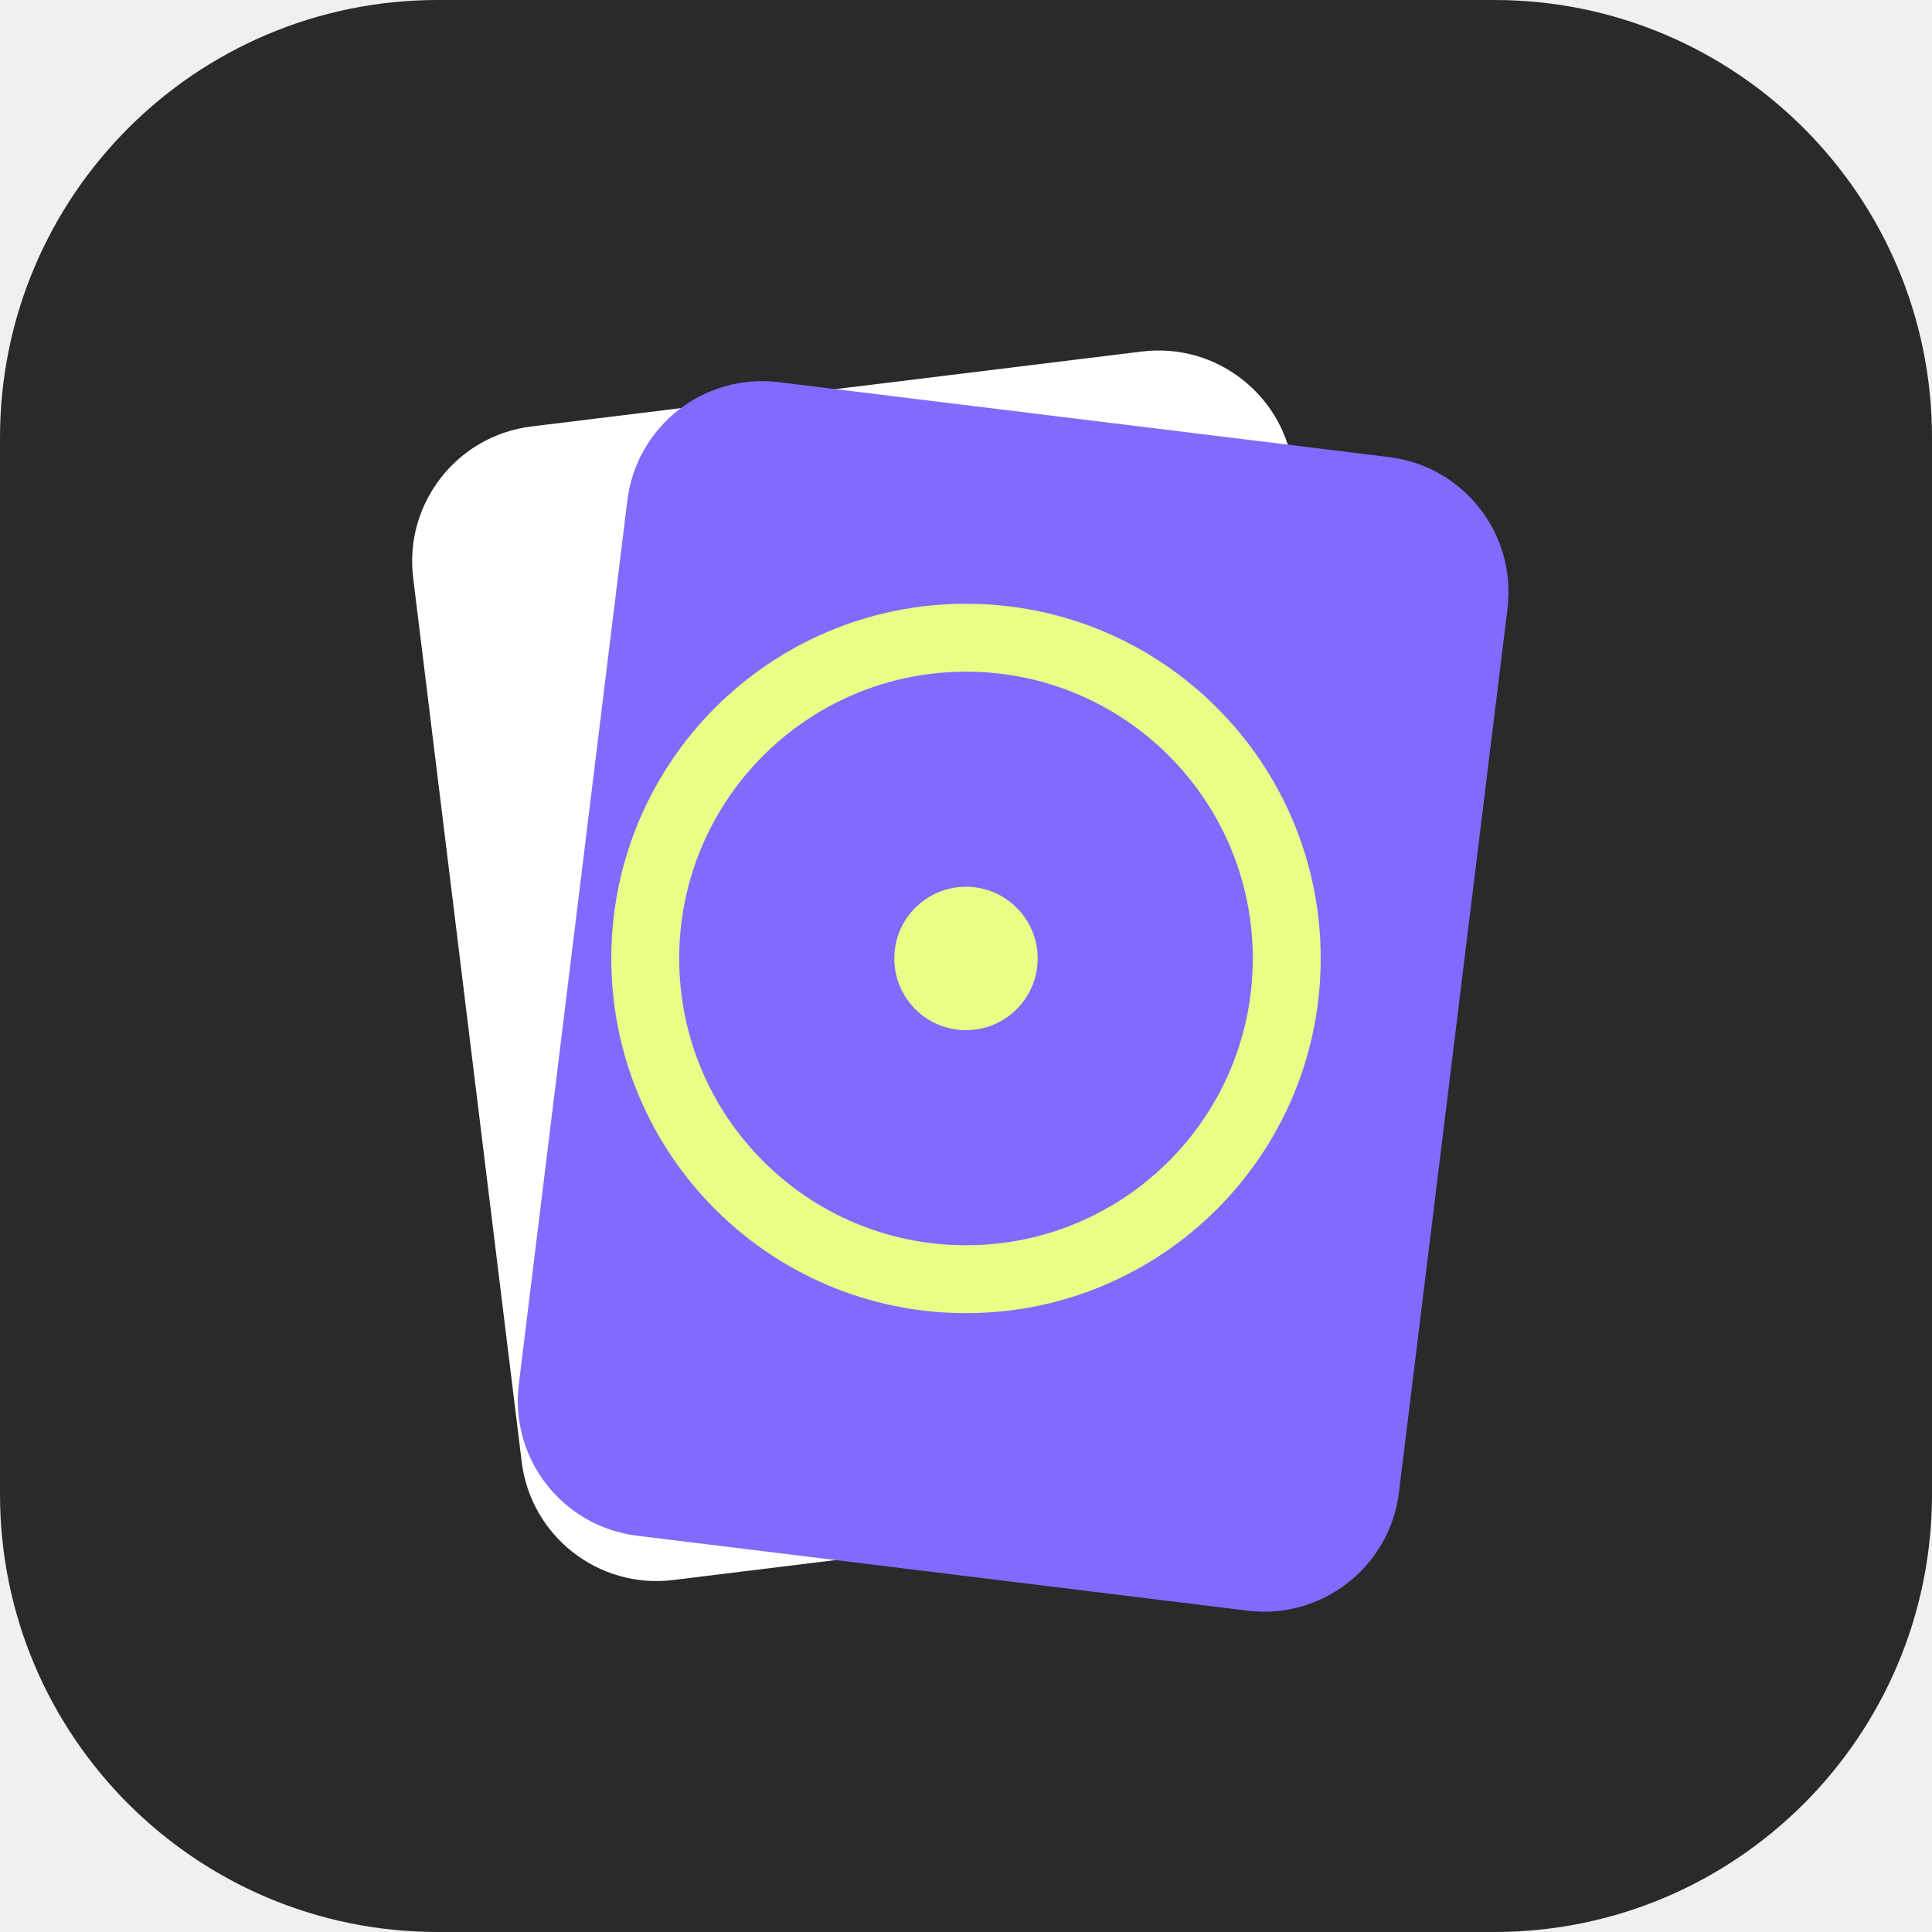
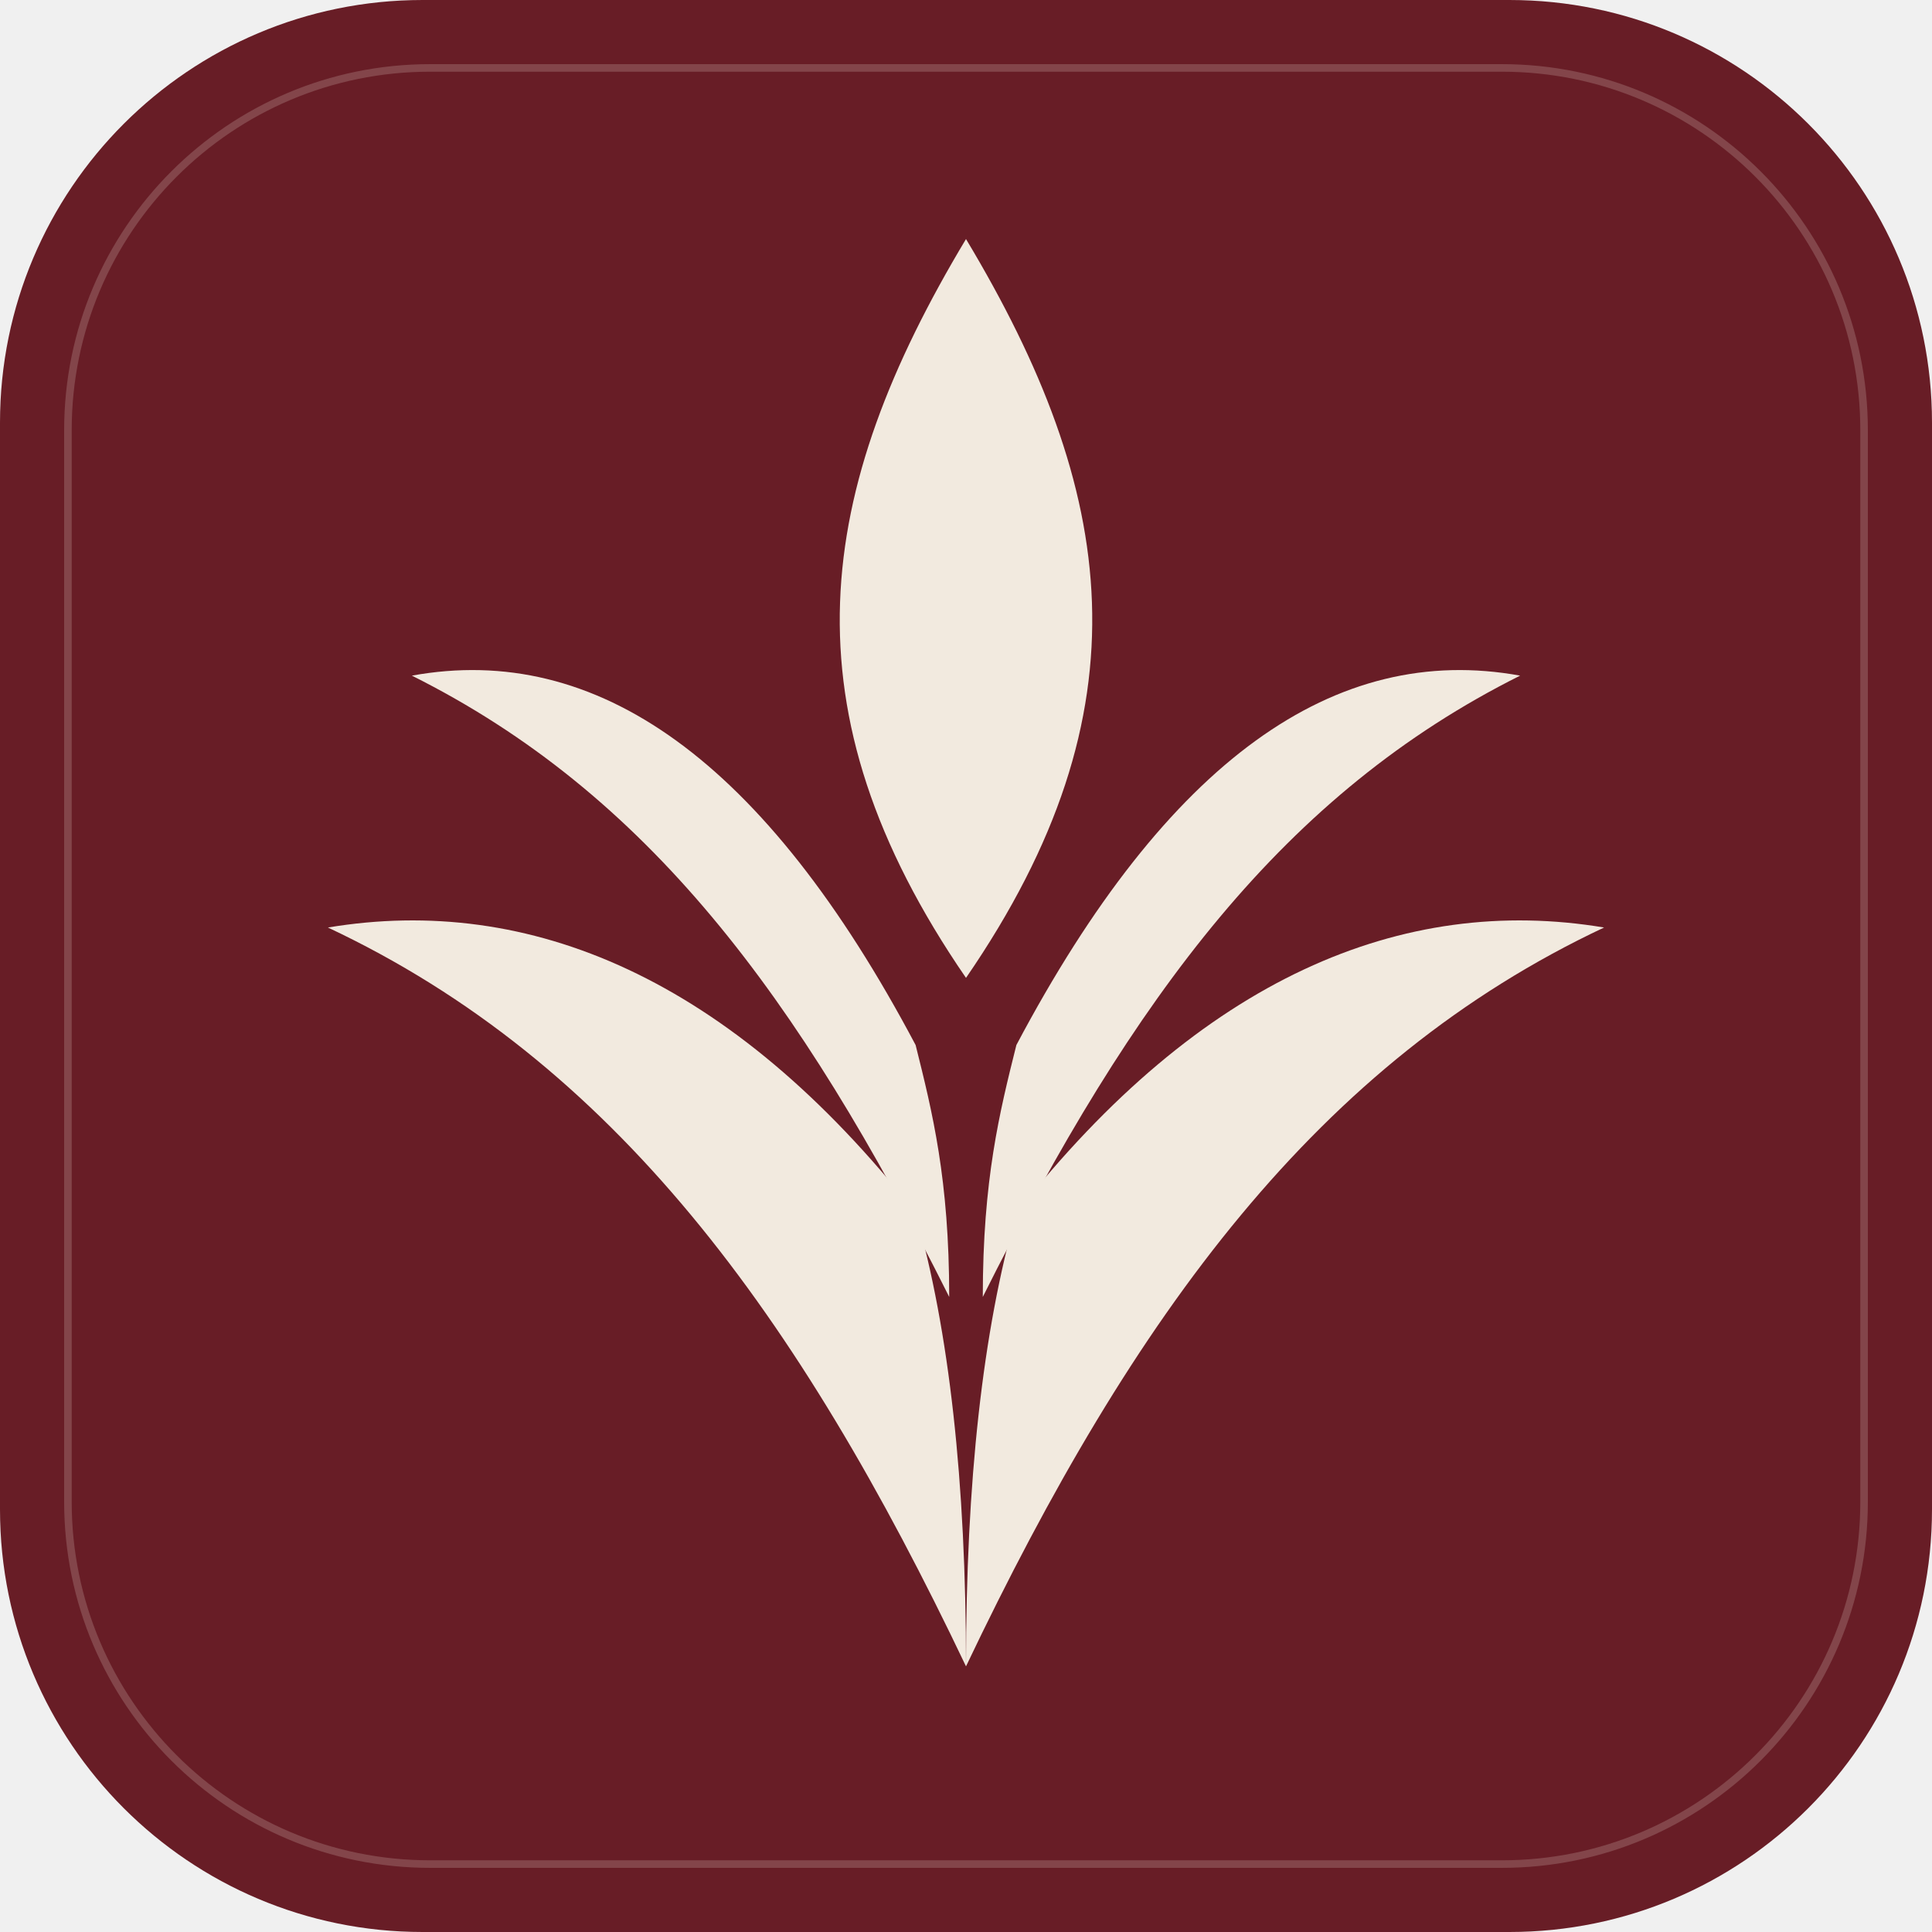
<svg xmlns="http://www.w3.org/2000/svg" viewBox="0 0 512 512">
-   <rect width="512" height="512" rx="116" fill="#2A2A2A" />
-   <rect x="123" y="102" width="235" height="308" rx="36" fill="#FFFFFF" transform="rotate(-7 240 256)" />
-   <rect x="151" y="110" width="235" height="308" rx="36" fill="#816AFE" transform="rotate(7 268 264)" />
-   <circle cx="256" cy="254" r="85" fill="none" stroke="#E8FE87" stroke-width="18" />
-   <circle cx="256" cy="254" r="19" fill="#E8FE87" />
+   <rect width="512" height="512" rx="112" fill="#681D26" />
+   <rect x="18" y="18" width="476" height="476" rx="96" fill="none" stroke="#F2EADF" stroke-opacity=".2" stroke-width="2" />
+   <g fill="#F2EADF" transform="translate(78 50) scale(4.45)">
+     <path d="M40 3C31 18 29 31 40 47C51 31 49 18 40 3Z" />
+     <path d="M37 51C28 34 18 27 7 29C21 36 30 48 39 66C39 59 38 55 37 51Z" />
+     <path d="M43 51C52 34 62 27 73 29C59 36 50 48 41 66C41 59 42 55 43 51Z" />
+     <path d="M37 61C26 47 14 42 2 44C19 52 30 67 40 88C40 77 39 68 37 61Z" />
+     <path d="M43 61C54 47 66 42 78 44C61 52 50 67 40 88C40 77 41 68 43 61Z" />
+   </g>
</svg>
